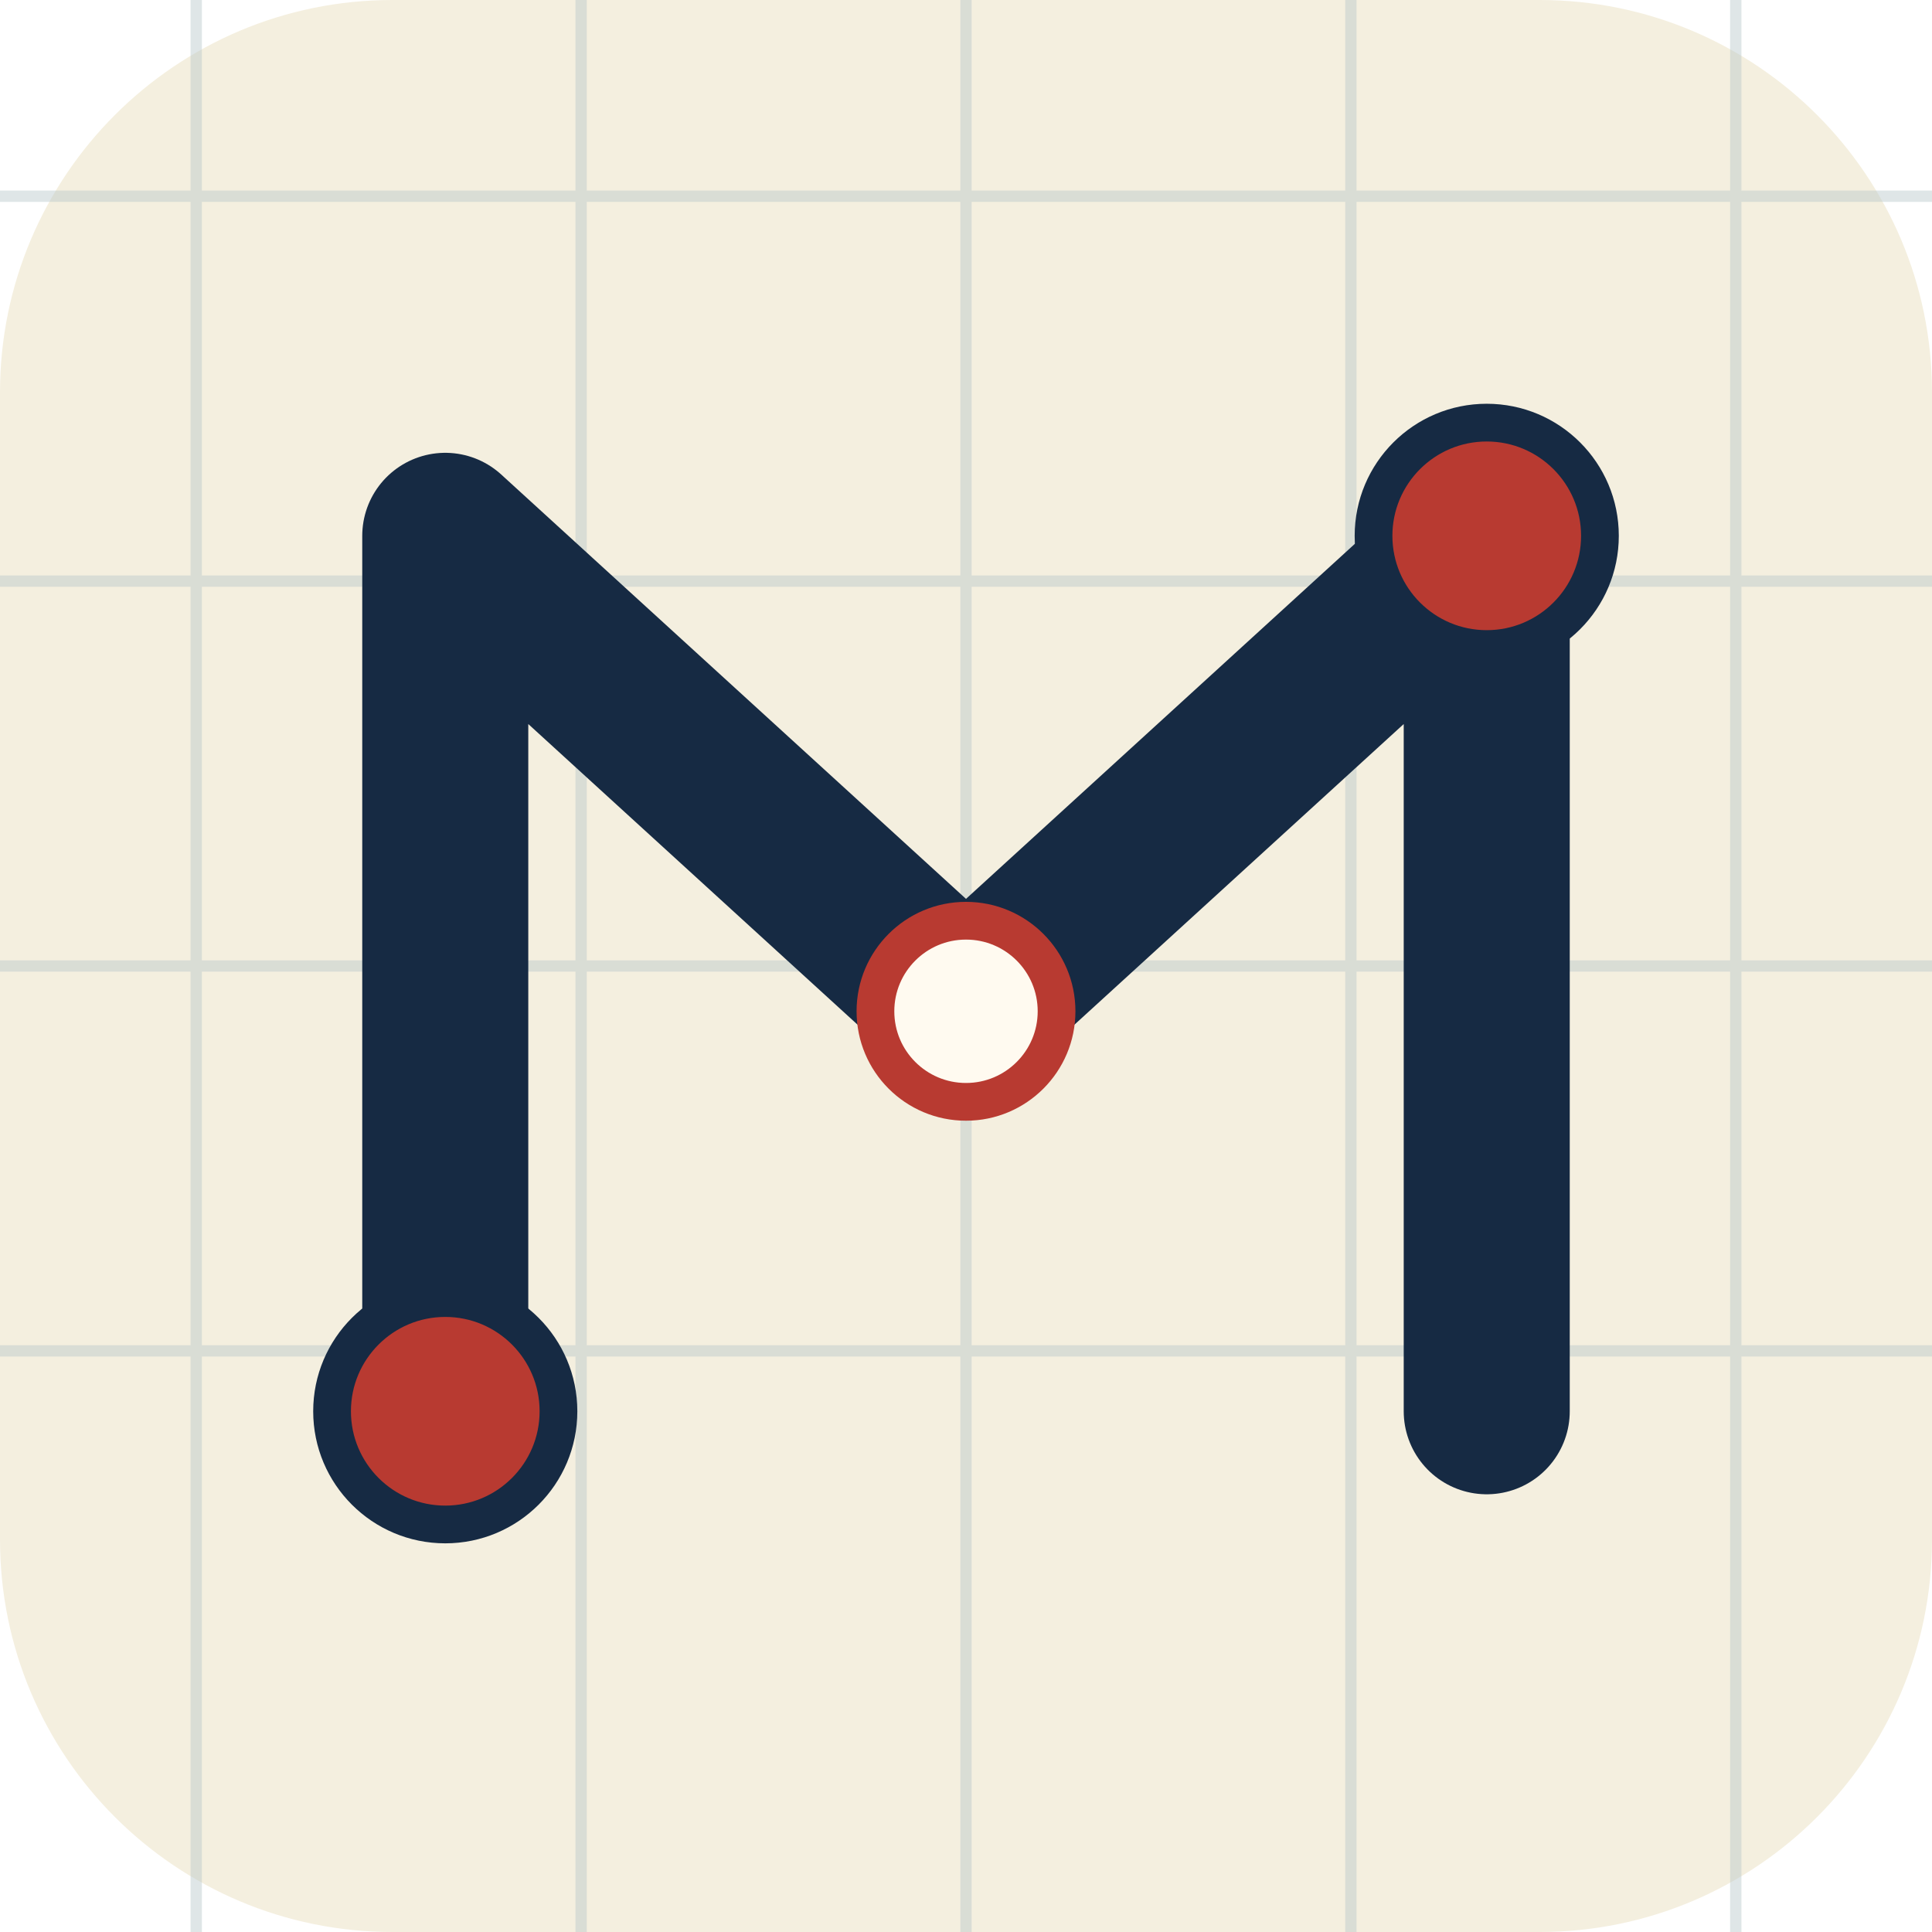
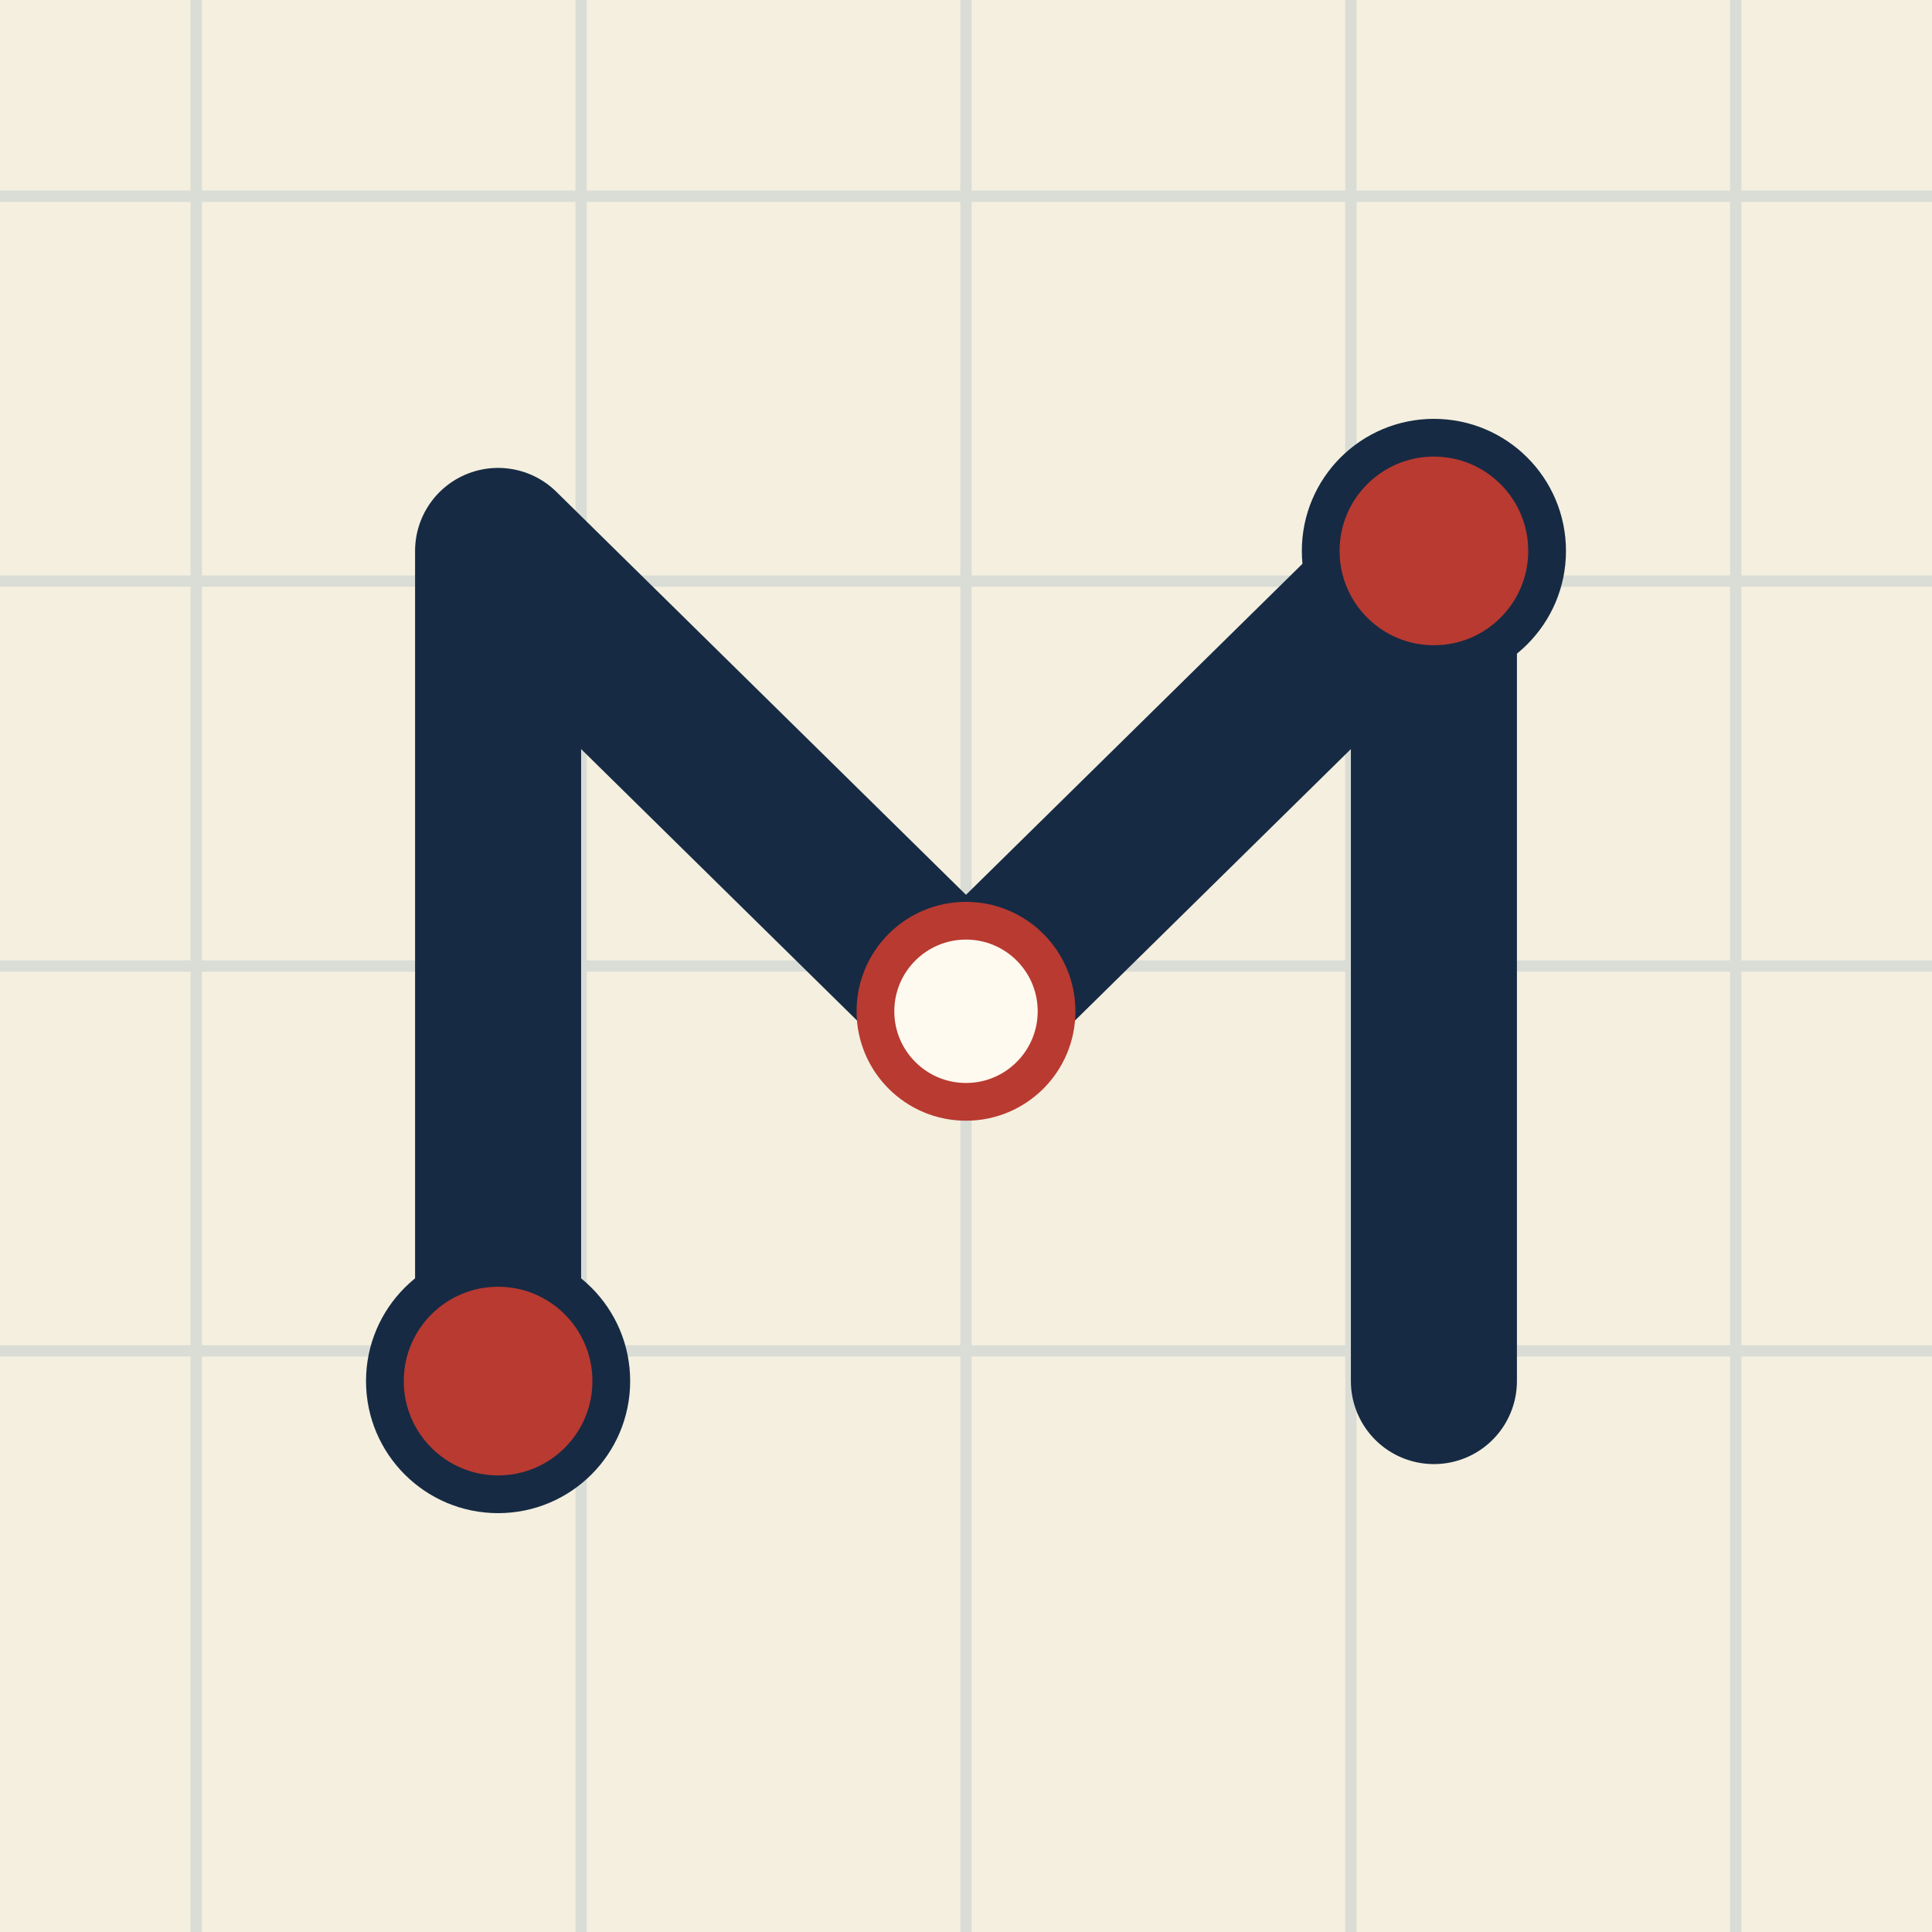
<svg xmlns="http://www.w3.org/2000/svg" viewBox="0 0 512 512" role="img" aria-label="MoveMap M route mark">
-   <rect width="512" height="512" rx="104" fill="#f4efdf" />
+   <rect width="512" height="512" fill="#f4efdf" />
  <path d="M52 0v512M0 52h512M0 154h512M0 256h512M0 358h512M154 0v512M256 0v512M358 0v512M460 0v512" stroke="#b9c8ca" stroke-width="3" opacity=".45" />
-   <path d="M118 374V142l138 126 138-126v232" fill="none" stroke="#162a43" stroke-width="44" stroke-linecap="round" stroke-linejoin="round" />
-   <circle cx="118" cy="374" r="30" fill="#b83a31" stroke="#162a43" stroke-width="10" />
+   <path d="M132 366V146l124 122 124-122v220" fill="none" stroke="#162a43" stroke-width="44" stroke-linecap="round" stroke-linejoin="round" />
+   <circle cx="132" cy="366" r="30" fill="#b83a31" stroke="#162a43" stroke-width="10" />
  <circle cx="256" cy="268" r="24" fill="#fffaf0" stroke="#b83a31" stroke-width="10" />
-   <circle cx="394" cy="142" r="30" fill="#b83a31" stroke="#162a43" stroke-width="10" />
+   <circle cx="380" cy="146" r="30" fill="#b83a31" stroke="#162a43" stroke-width="10" />
</svg>
